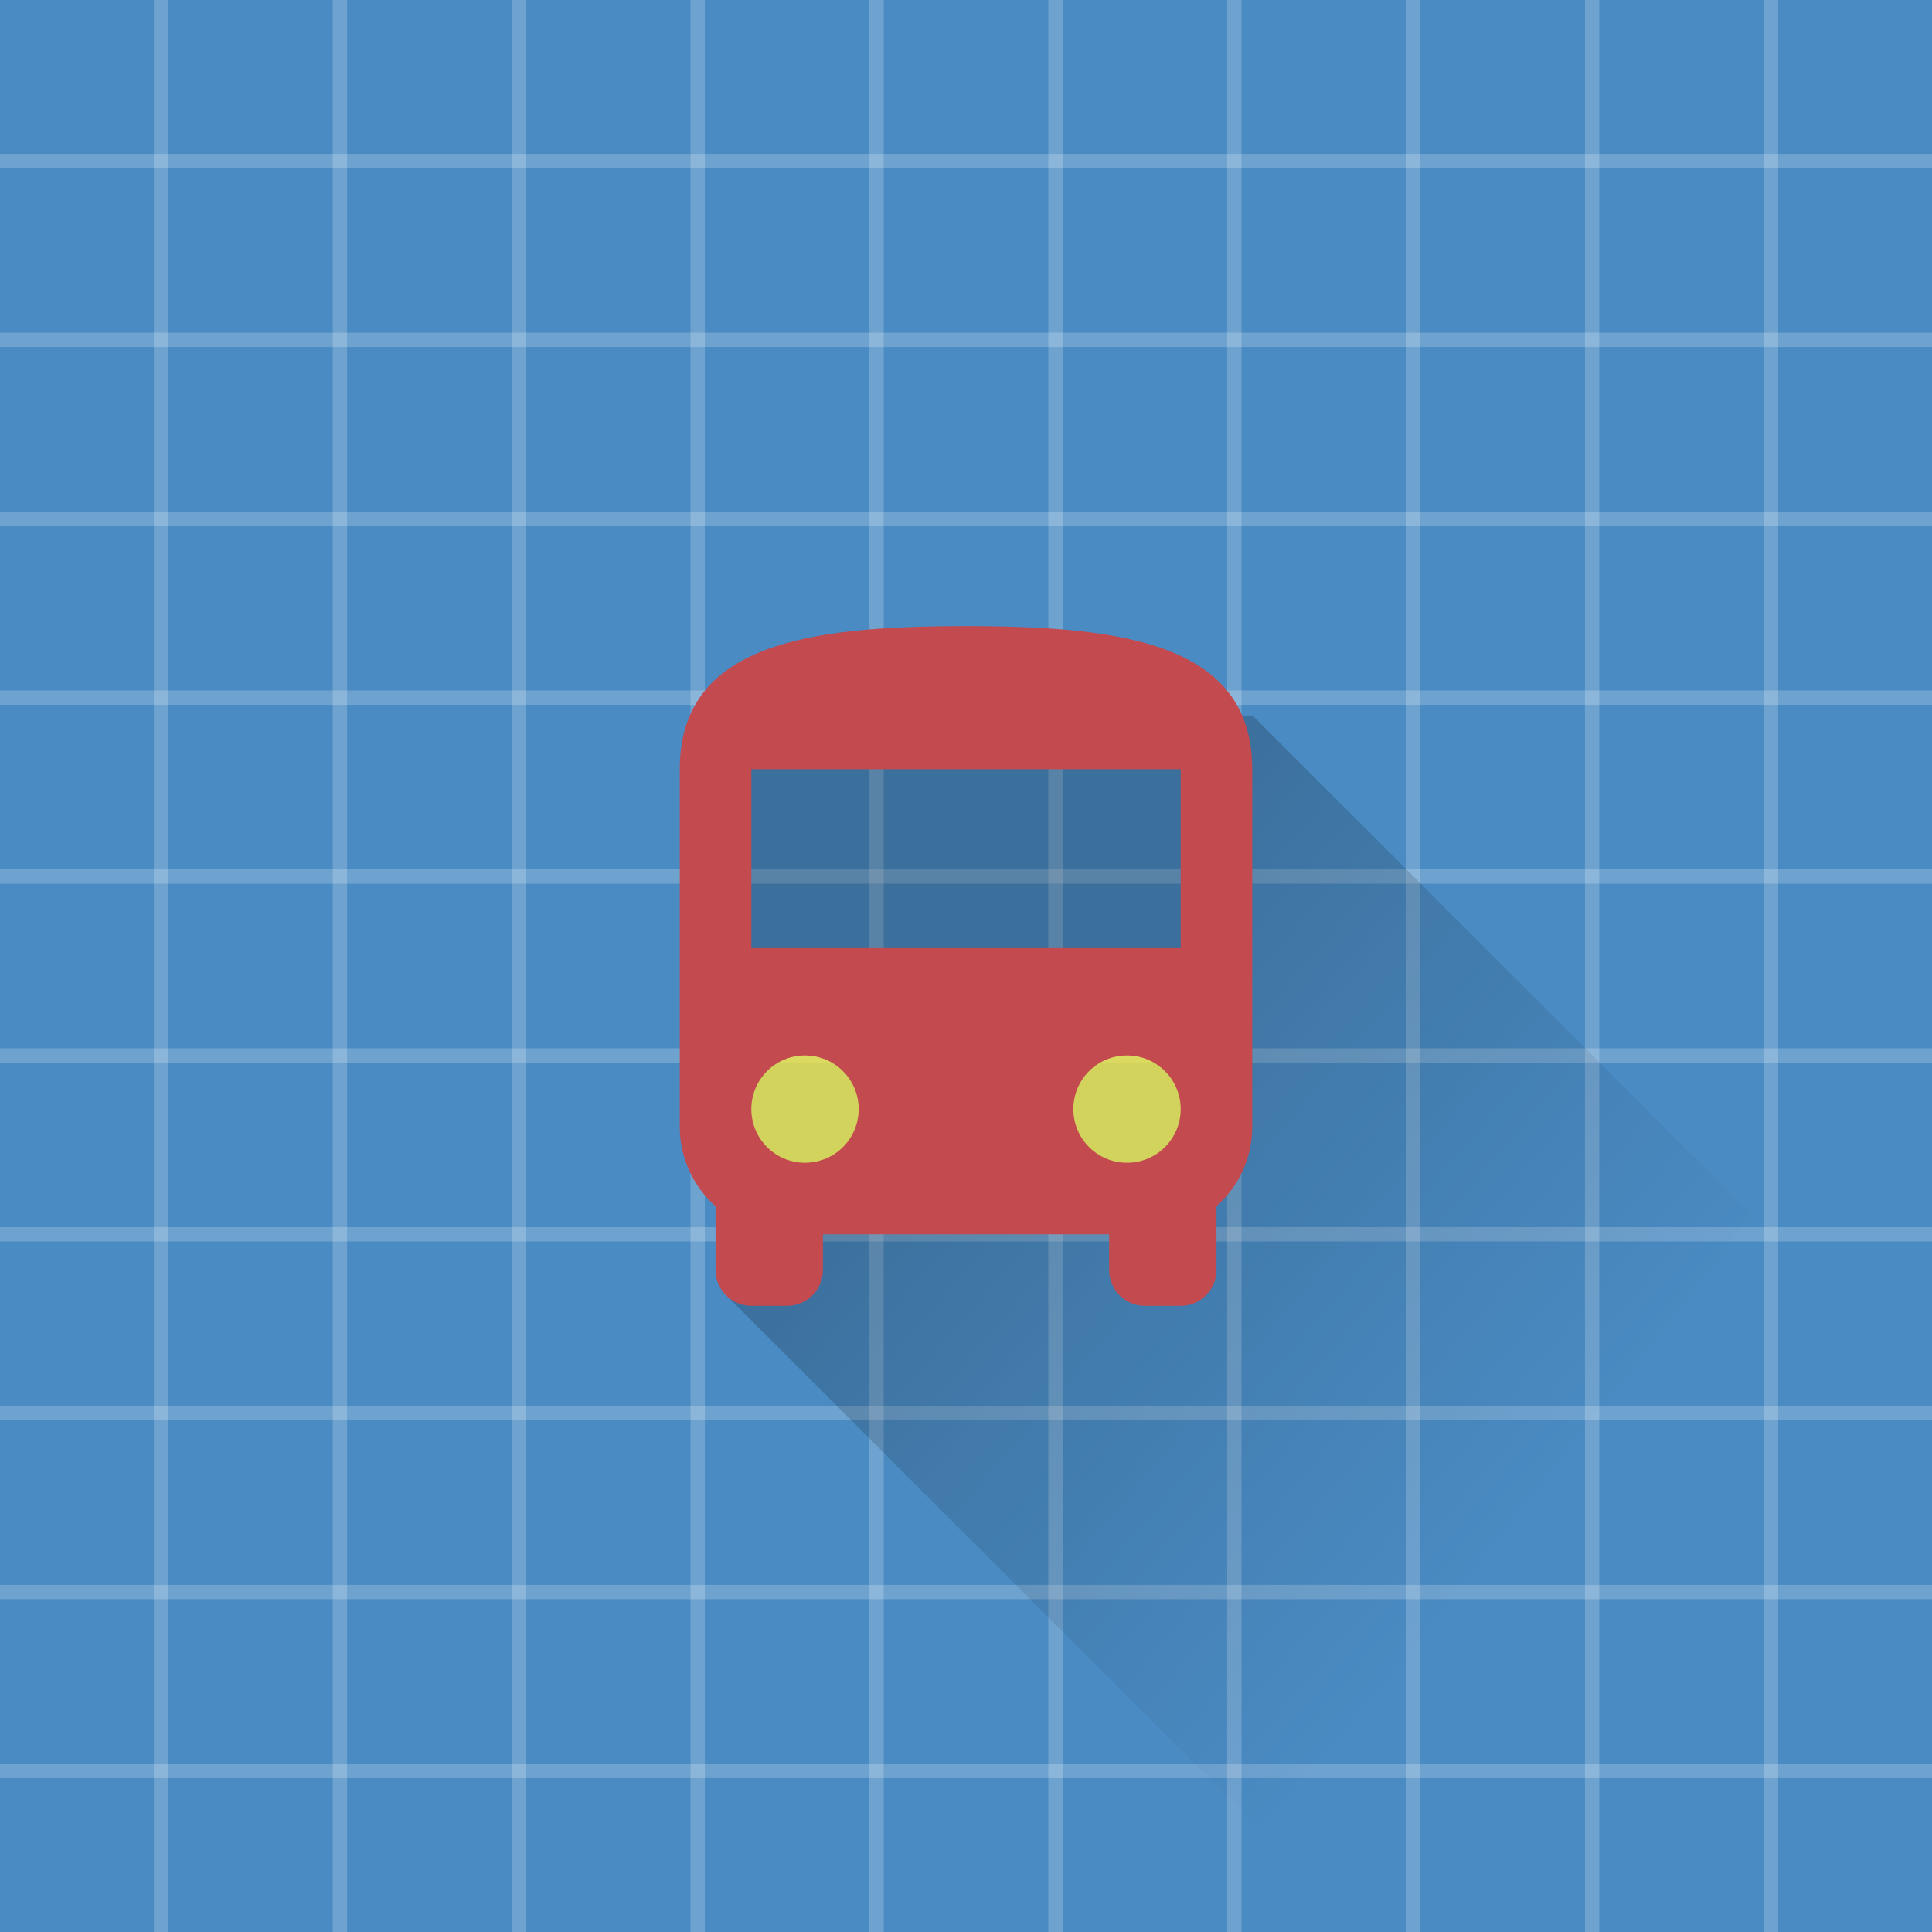
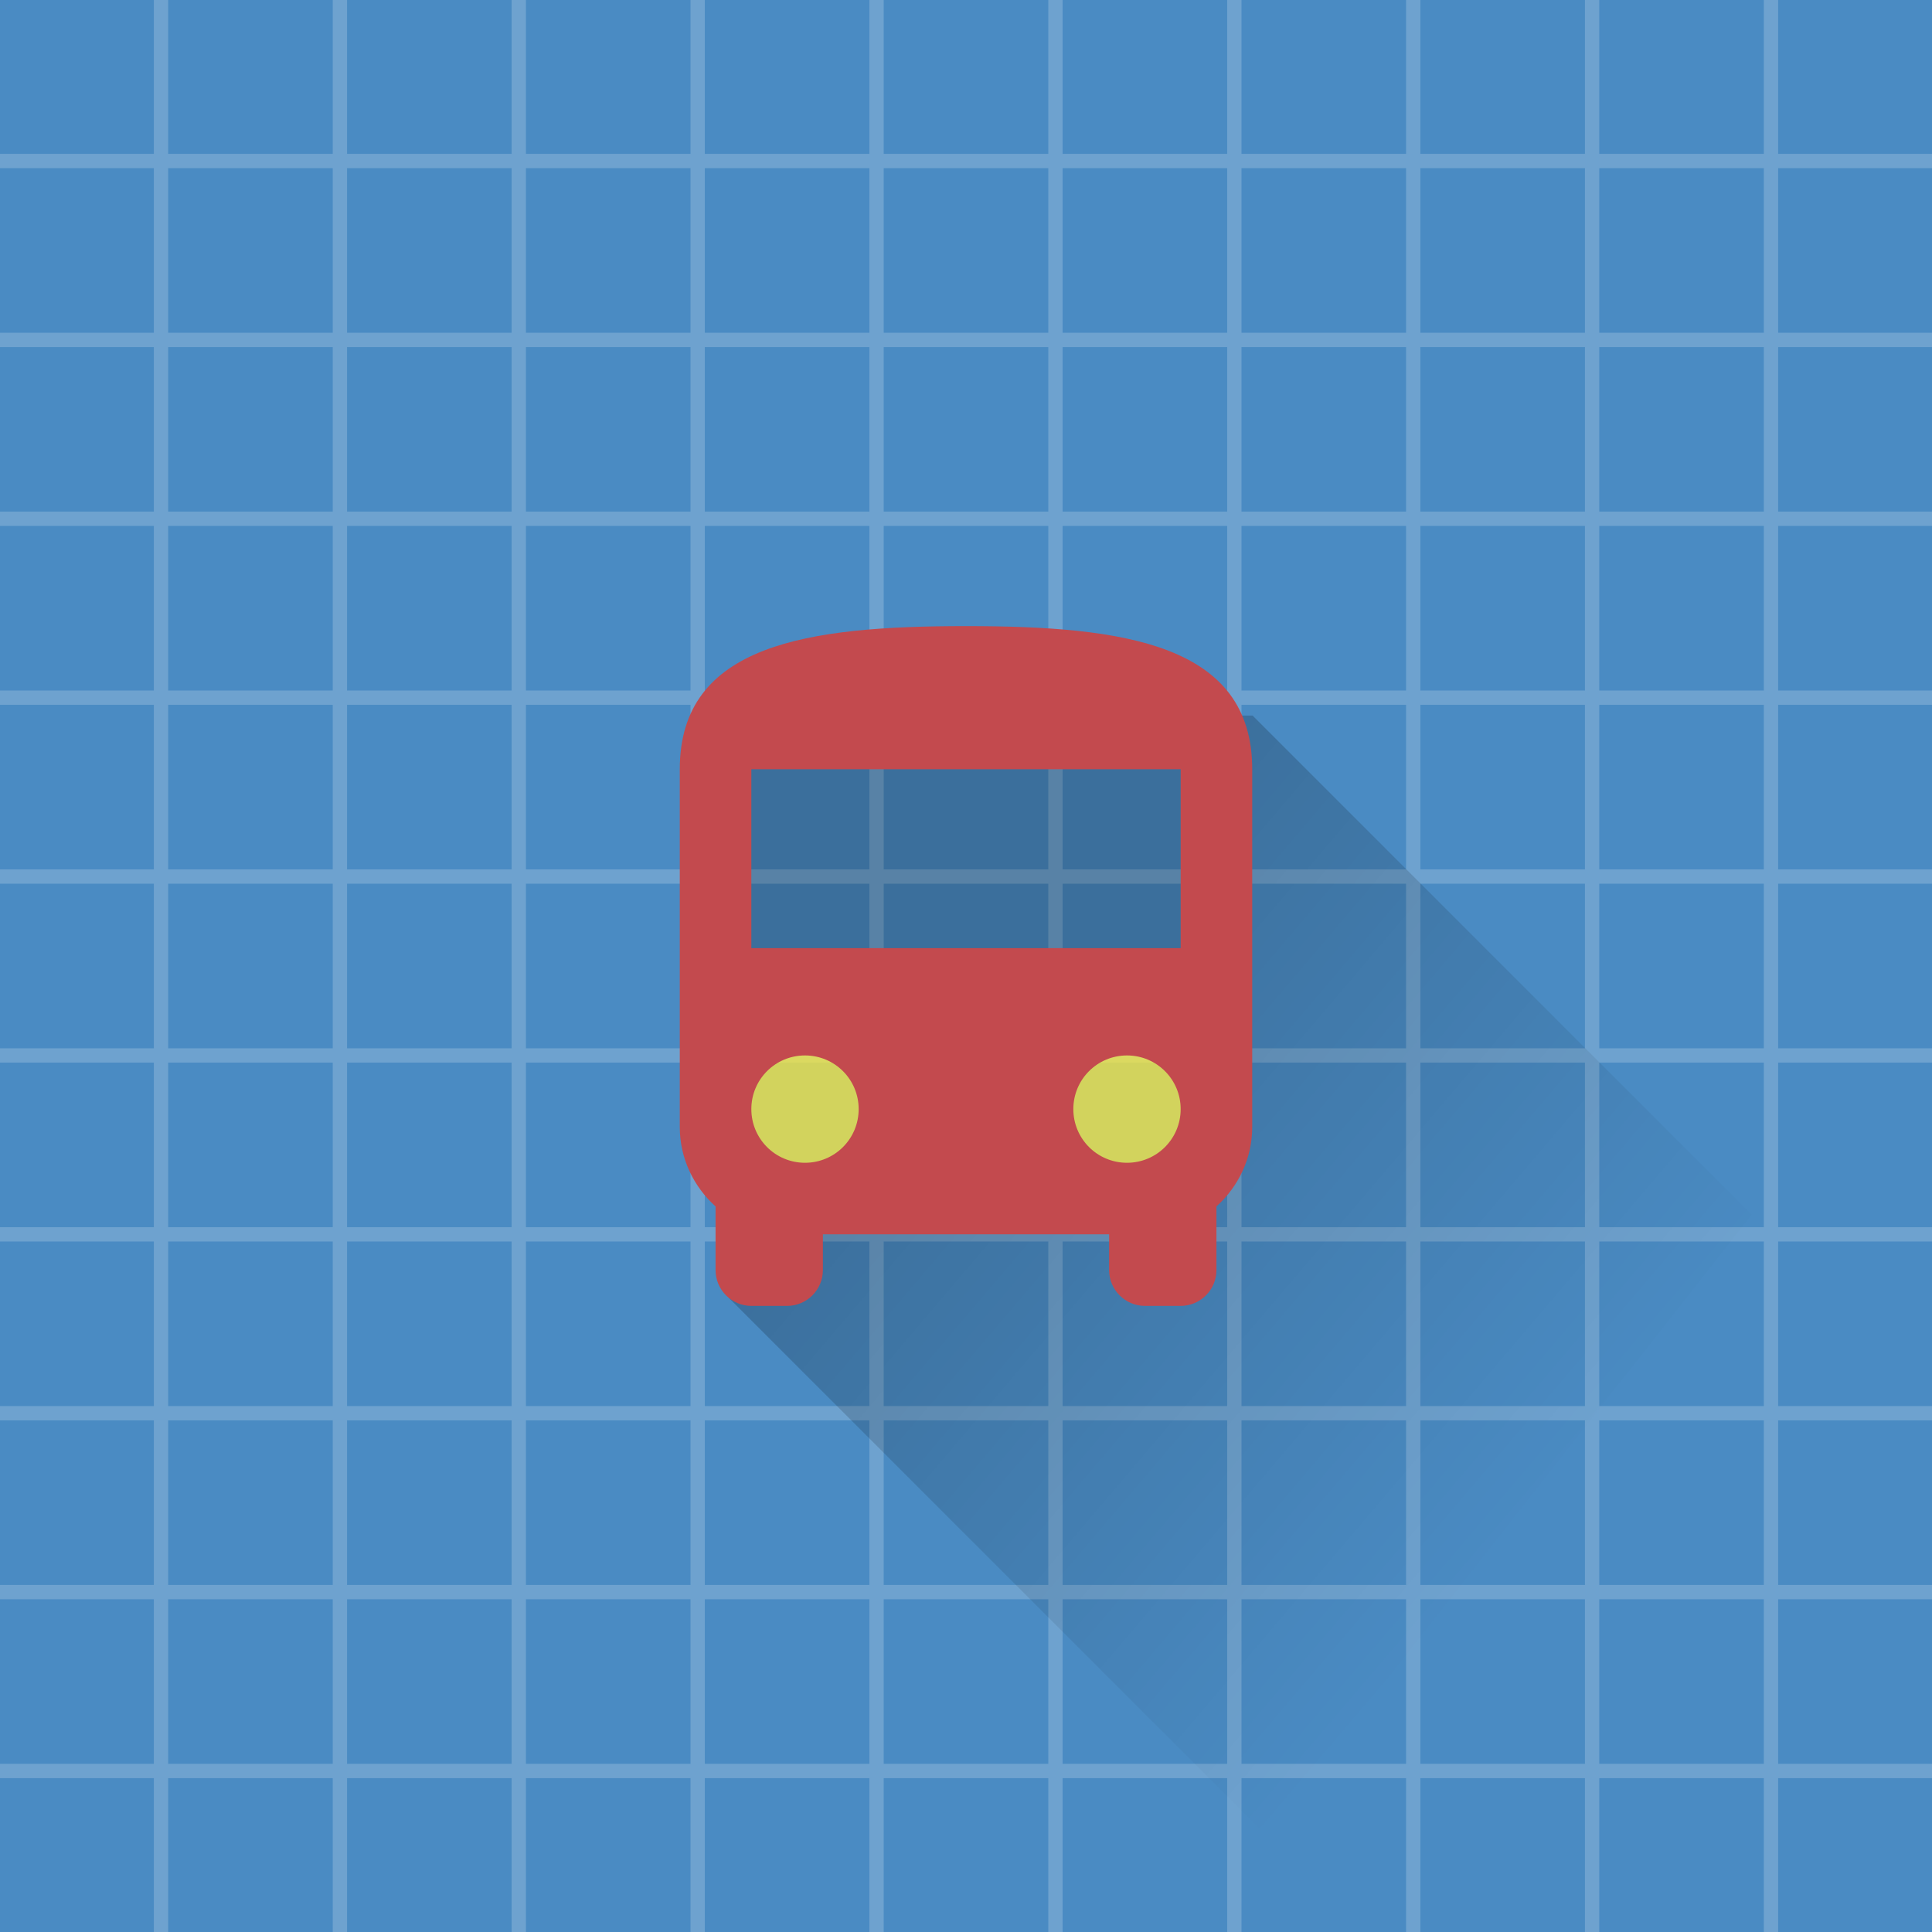
- <svg xmlns="http://www.w3.org/2000/svg" xmlns:xlink="http://www.w3.org/1999/xlink" width="108" viewBox="0 0 108 108" version="1.1" id="svg2" height="108">
-   <defs id="defs4">
-     <linearGradient id="linearGradient5312">
-       <stop offset="0" id="stop5314" style="stop-color:#000000;stop-opacity:0.267;" />
-       <stop offset="1" id="stop5316" style="stop-color:#000000;stop-opacity:0;" />
+ <svg xmlns="http://www.w3.org/2000/svg" width="108" height="108">
+   <defs>
+     <linearGradient id="b">
+       <stop offset="0" stop-opacity=".267" />
+       <stop offset="1" stop-opacity="0" />
    </linearGradient>
-     <linearGradient id="linearGradient3830">
-       <stop offset="0" id="stop3838" style="stop-color:#000000;stop-opacity:0.267;" />
-       <stop offset="0.062" id="stop5296" style="stop-color:#000000;stop-opacity:0.247;" />
-       <stop offset="0.125" id="stop5294" style="stop-color:#000000;stop-opacity:0.231;" />
-       <stop offset="0.25" id="stop5292" style="stop-color:#000000;stop-opacity:0.2;" />
-       <stop offset="0.5" id="stop5290" style="stop-color:#000000;stop-opacity:0.133;" />
-       <stop offset="1" id="stop3834" style="stop-color:#000000;stop-opacity:0;" />
+     <linearGradient id="a">
+       <stop offset="0" stop-opacity=".267" />
+       <stop offset=".063" stop-opacity=".247" />
+       <stop offset=".125" stop-opacity=".231" />
+       <stop offset=".25" stop-opacity=".2" />
+       <stop offset=".5" stop-opacity=".133" />
+       <stop offset="1" stop-opacity="0" />
    </linearGradient>
-     <linearGradient xlink:href="#linearGradient3830" y2="19.875" y1="19.875" x2="95" x1="14.125" id="linearGradient5306" gradientUnits="userSpaceOnUse" />
-     <linearGradient xlink:href="#linearGradient5312" y2="20.062" y1="20.062" x2="96.875" x1="21" id="linearGradient5318" gradientUnits="userSpaceOnUse" gradientTransform="matrix(0.6592561,0,0,2.174537,59.60552,-41.09633)" />
-     <clipPath id="clipPath5321">
-       <path id="path3827" d="M 40.73,72.54 45,68 l 22,0 0.92,-30.1 30,30 -27.19,34.64 z" />
-     </clipPath>
-     <linearGradient y2="100%" y1="0%" x2="100%" x1="0%" spreadMethod="pad" id="grad-ucgg-generated" gradientUnits="objectBoundingBox">
-       <stop id="stop16" stop-opacity="0.3" stop-color="#000000" offset="0%" />
-       <stop id="stop18" stop-opacity="0" stop-color="#000000" offset="70%" />
-       <stop id="stop20" stop-opacity="0" stop-color="#000000" offset="100%" />
+     <linearGradient y2="100%" y1="0%" x2="100%" x1="0%" spreadMethod="pad" id="d" gradientUnits="objectBoundingBox">
+       <stop stop-opacity=".3" offset="0%" />
+       <stop stop-opacity="0" offset="70%" />
+       <stop stop-opacity="0" offset="100%" />
    </linearGradient>
-     <clipPath id="clipSquareRounded">
-       <rect id="rect23" ry="9" rx="9" height="90" width="90" y="9" x="9" />
+     <clipPath id="c">
+       <path d="M40.73 72.54L45 68h22l.92-30.1 30 30-27.19 34.64z" />
    </clipPath>
  </defs>
-   <g clip-path="url(#clipCircle)" id="allLayers">
-     <g id="background">
-       <rect id="rect30" y="0" x="0" width="108" height="108" style="fill:#4a8bc3;opacity:1" />
-       <path id="path32" d="M9,0L9,108" style="fill:#000000;opacity:1;stroke-width:0.8;stroke:#FFFFFF;stroke-opacity:0.2" />
-       <path id="path34" d="M19,0L19,108" style="fill:#000000;opacity:1;stroke-width:0.8;stroke:#FFFFFF;stroke-opacity:0.2" />
-       <path id="path36" d="M29,0L29,108" style="fill:#000000;opacity:1;stroke-width:0.8;stroke:#FFFFFF;stroke-opacity:0.2" />
-       <path id="path38" d="M39,0L39,108" style="fill:#000000;opacity:1;stroke-width:0.8;stroke:#FFFFFF;stroke-opacity:0.2" />
-       <path id="path40" d="M49,0L49,108" style="fill:#000000;opacity:1;stroke-width:0.8;stroke:#FFFFFF;stroke-opacity:0.2" />
-       <path id="path42" d="M59,0L59,108" style="fill:#000000;opacity:1;stroke-width:0.8;stroke:#FFFFFF;stroke-opacity:0.2" />
-       <path id="path44" d="M69,0L69,108" style="fill:#000000;opacity:1;stroke-width:0.8;stroke:#FFFFFF;stroke-opacity:0.2" />
-       <path id="path46" d="M79,0L79,108" style="fill:#000000;opacity:1;stroke-width:0.8;stroke:#FFFFFF;stroke-opacity:0.2" />
-       <path id="path48" d="M89,0L89,108" style="fill:#000000;opacity:1;stroke-width:0.8;stroke:#FFFFFF;stroke-opacity:0.2" />
-       <path id="path50" d="M99,0L99,108" style="fill:#000000;opacity:1;stroke-width:0.8;stroke:#FFFFFF;stroke-opacity:0.2" />
-       <path id="path52" d="M0,9L108,9" style="fill:#000000;opacity:1;stroke-width:0.8;stroke:#FFFFFF;stroke-opacity:0.2" />
-       <path id="path54" d="M0,19L108,19" style="fill:#000000;opacity:1;stroke-width:0.8;stroke:#FFFFFF;stroke-opacity:0.2" />
-       <path id="path56" d="M0,29L108,29" style="fill:#000000;opacity:1;stroke-width:0.8;stroke:#FFFFFF;stroke-opacity:0.2" />
-       <path id="path58" d="M0,39L108,39" style="fill:#000000;opacity:1;stroke-width:0.8;stroke:#FFFFFF;stroke-opacity:0.2" />
-       <path id="path60" d="M0,49L108,49" style="fill:#000000;opacity:1;stroke-width:0.8;stroke:#FFFFFF;stroke-opacity:0.2" />
-       <path id="path62" d="M0,59L108,59" style="fill:#000000;opacity:1;stroke-width:0.8;stroke:#FFFFFF;stroke-opacity:0.2" />
-       <path id="path64" d="M0,69L108,69" style="fill:#000000;opacity:1;stroke-width:0.8;stroke:#FFFFFF;stroke-opacity:0.2" />
-       <path id="path66" d="M0,79L108,79" style="fill:#000000;opacity:1;stroke-width:0.8;stroke:#FFFFFF;stroke-opacity:0.2" />
-       <path id="path68" d="M0,89L108,89" style="fill:#000000;opacity:1;stroke-width:0.8;stroke:#FFFFFF;stroke-opacity:0.2" />
-       <path id="path70" d="M0,99L108,99" style="fill:#000000;opacity:1;stroke-width:0.8;stroke:#FFFFFF;stroke-opacity:0.2" />
-     </g>
-     <g id="g3816">
-       <rect y="40" x="40" width="60" id="rectBackground" height="70" clip-path="url(#clipPath5321)" style="fill:url(#grad-ucgg-generated);fill-opacity:1;stroke:none" />
-       <path id="path2991-3" d="m 54,65 4,-6 -4,-4 -4,4 z" style="fill:#ab6366;fill-opacity:1" />
-       <path id="path3801" d="m 41,58 26,0 0,8 -26,0 z" style="fill:#ffeb3c;fill-opacity:0.753" />
-       <path id="path3806" d="m 41,42 26,0 0,12 -26,0 z" style="fill:#000000;fill-opacity:0.2" />
-       <path id="path2991" d="m 38,63 c 0,1.76 0.78,3.34 2,4.44 L 40,71 c 0,1.1 0.9,2 2,2 h 2 c 1.1,0 2,-0.9 2,-2 v -2 h 16 v 2 c 0,1.1 0.9,2 2,2 h 2 c 1.1,0 2,-0.9 2,-2 v -3.56 c 1.22,-1.1 2,-2.68 2,-4.44 l 0,-20 c 0,-7 -7.16,-8 -16,-8 -8.84,0 -16,1 -16,8 v 20 z m 7,2 c -1.66,0 -3,-1.34 -3,-3 0,-1.66 1.34,-3 3,-3 1.66,0 3,1.34 3,3 0,1.66 -1.34,3 -3,3 z m 18,0 c -1.66,0 -3,-1.34 -3,-3 0,-1.66 1.34,-3 3,-3 1.66,0 3,1.34 3,3 0,1.66 -1.34,3 -3,3 z m 3,-12 -24,0 0,-10 h 24 v 10 z" style="fill:#c34a4e;fill-opacity:1" />
+   <g clip-path="url(#clipCircle)">
+     <path fill="#4a8bc3" d="M0 0h108v108H0z" />
+     <path d="M9 0v108M19 0v108M29 0v108M39 0v108M49 0v108M59 0v108M69 0v108M79 0v108M89 0v108M99 0v108M0 9h108M0 19h108M0 29h108M0 39h108M0 49h108M0 59h108M0 69h108M0 79h108M0 89h108M0 99h108" stroke-width=".8" stroke="#fff" stroke-opacity=".2" />
+     <g>
+       <path clip-path="url(#c)" fill="url(#d)" d="M40 40h60v70H40z" />
+       <path d="M54 65l4-6-4-4-4 4z" fill="#ab6366" />
+       <path d="M41 58h26v8H41z" fill="#ffeb3c" fill-opacity=".753" />
+       <path d="M41 42h26v12H41z" fill-opacity=".2" />
+       <path d="M38 63c0 1.76.78 3.34 2 4.44V71c0 1.1.9 2 2 2h2c1.1 0 2-.9 2-2v-2h16v2c0 1.1.9 2 2 2h2c1.1 0 2-.9 2-2v-3.56c1.22-1.1 2-2.68 2-4.44V43c0-7-7.16-8-16-8s-16 1-16 8v20zm7 2c-1.66 0-3-1.34-3-3s1.34-3 3-3 3 1.34 3 3-1.34 3-3 3zm18 0c-1.66 0-3-1.34-3-3s1.34-3 3-3 3 1.34 3 3-1.34 3-3 3zm3-12H42V43h24v10z" fill="#c34a4e" />
    </g>
  </g>
</svg>
